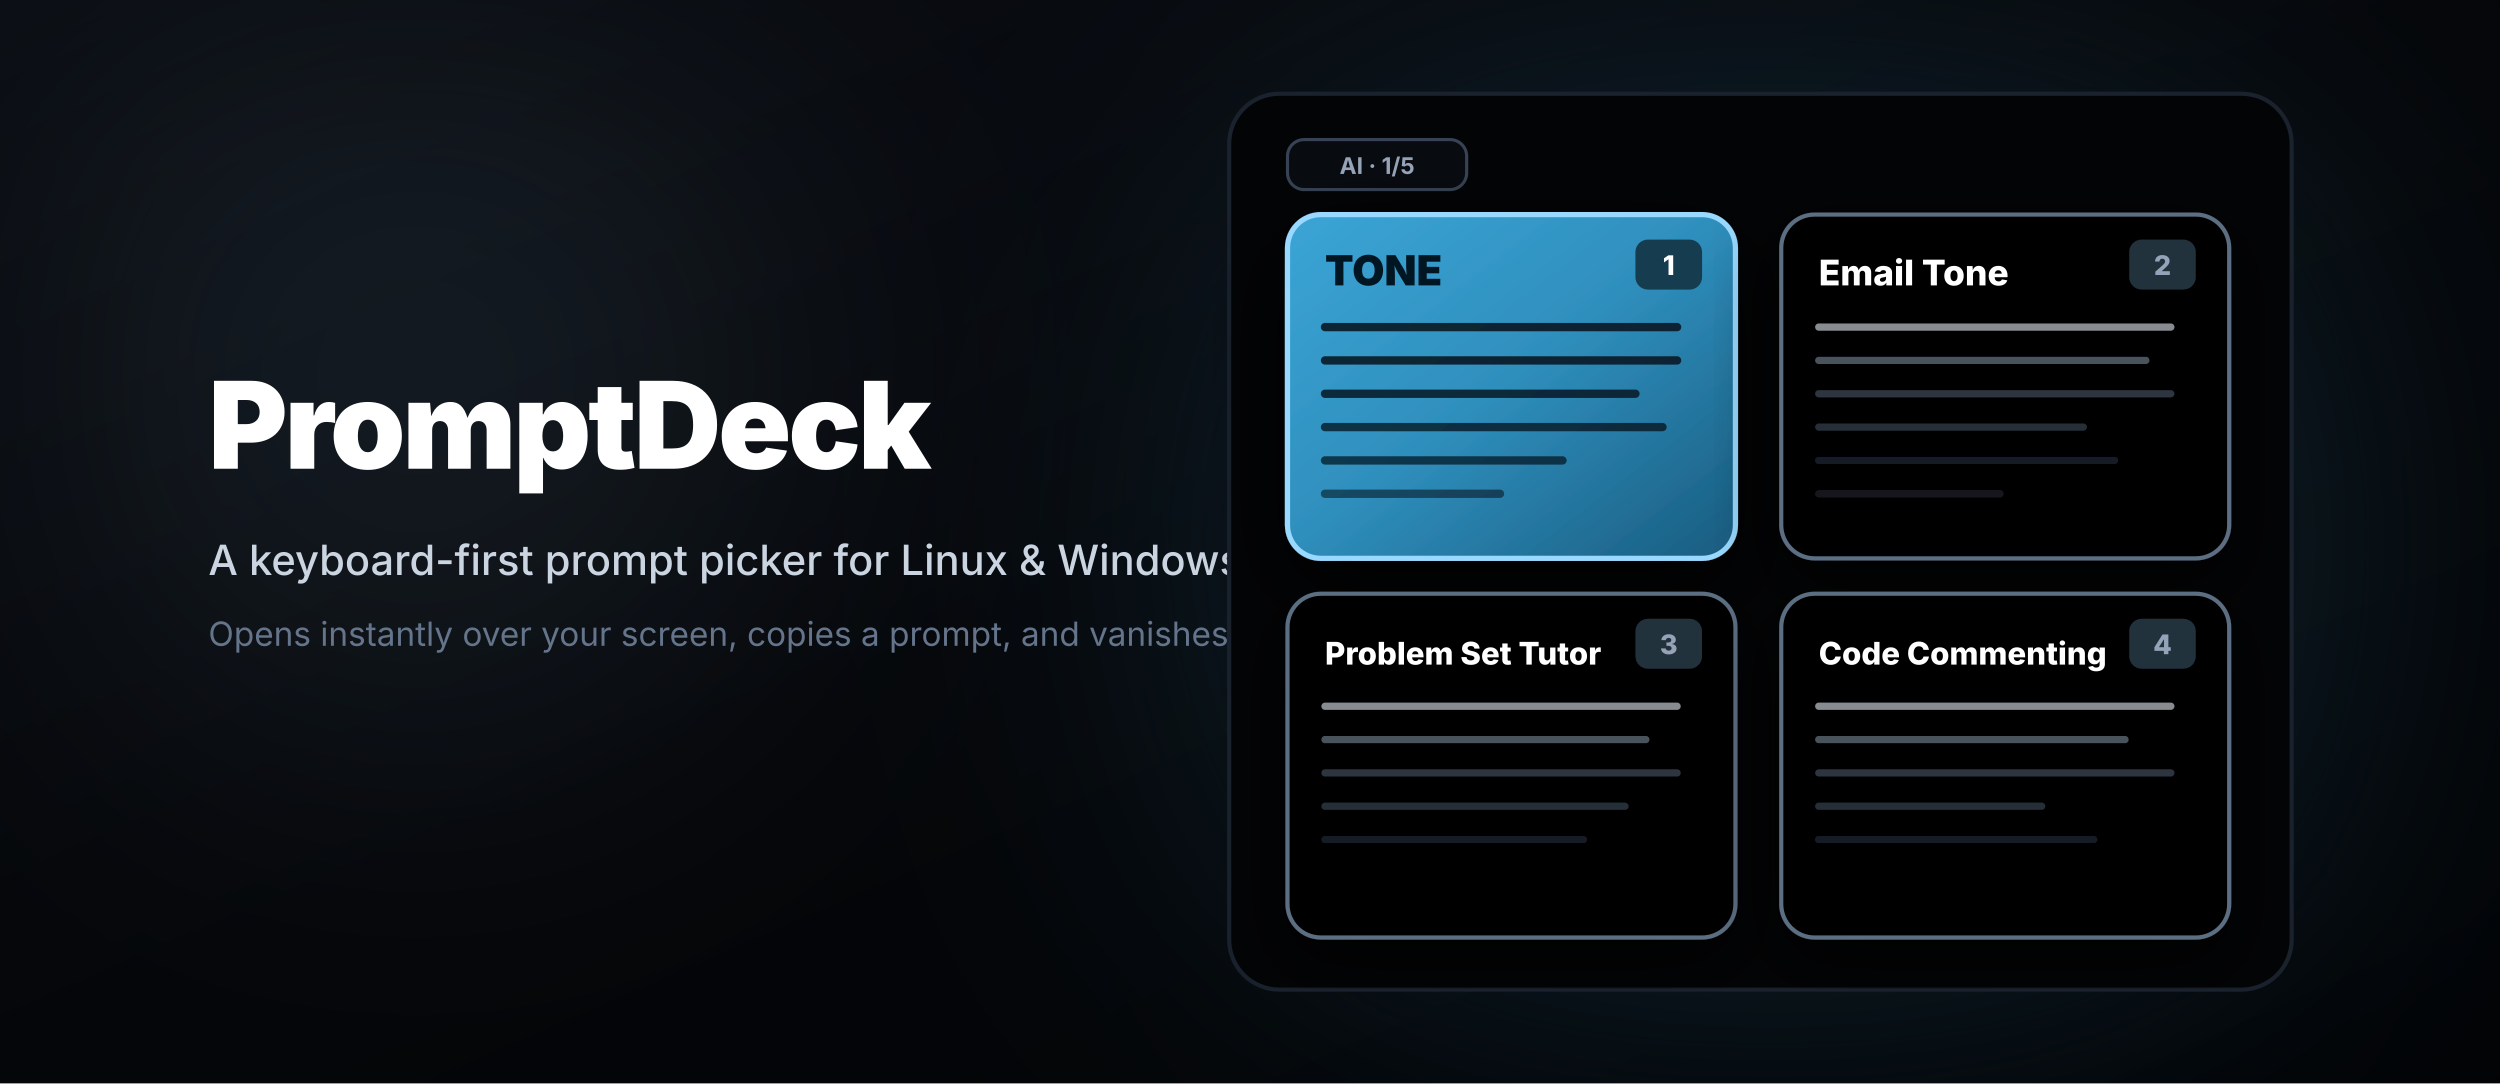
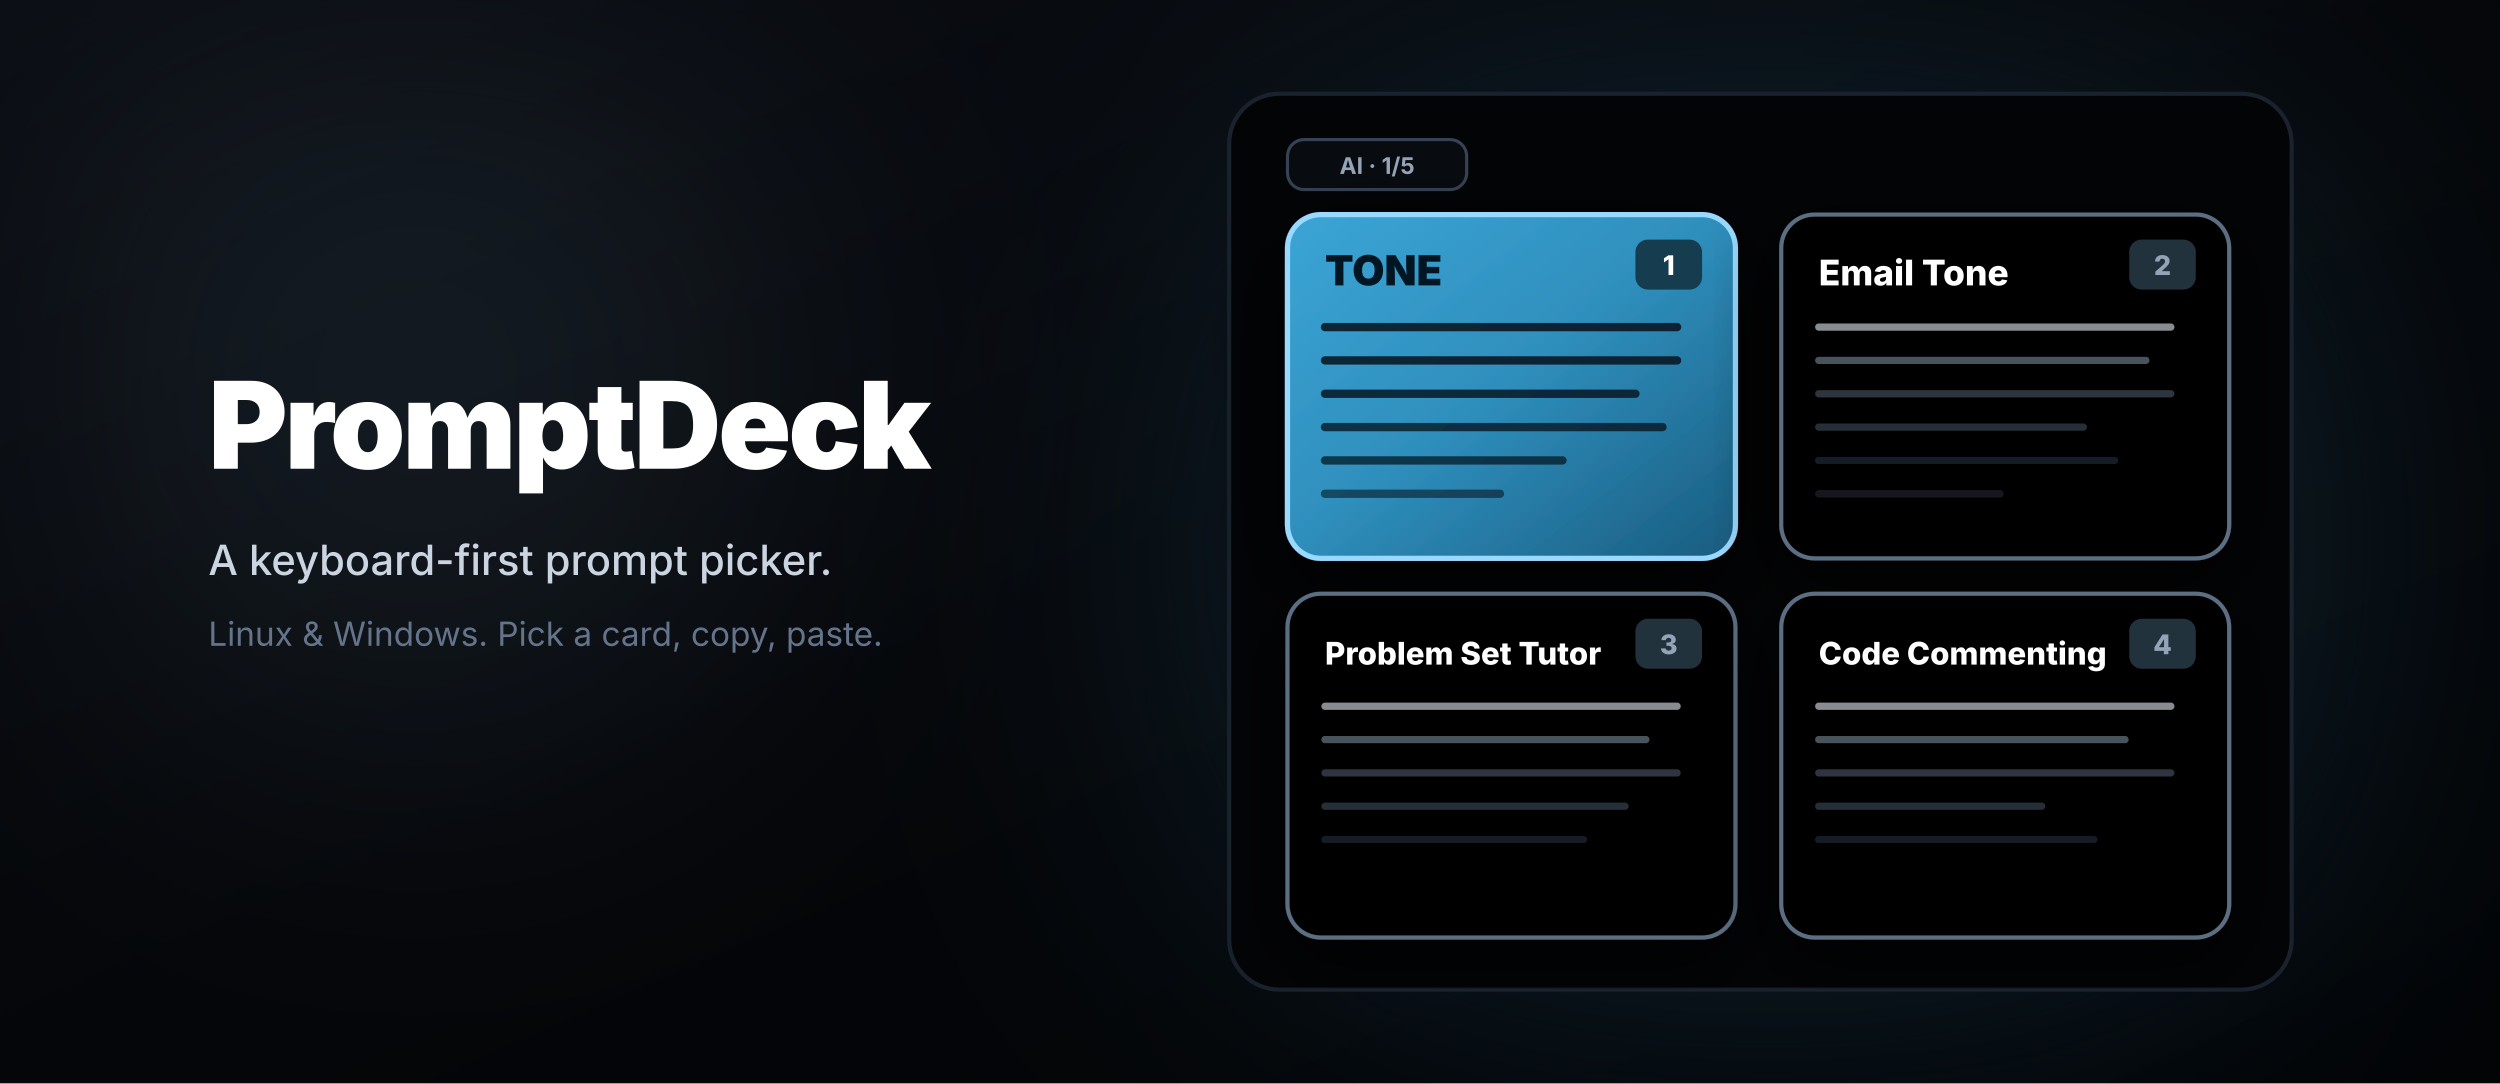
<svg xmlns="http://www.w3.org/2000/svg" viewBox="0 0 1200 520" width="100%" height="100%">
  <defs>
    <linearGradient id="bannerBg" x1="0%" y1="0%" x2="100%" y2="100%">
      <stop offset="0%" stop-color="#0b0e14" />
      <stop offset="50%" stop-color="#050609" />
      <stop offset="100%" stop-color="#020305" />
    </linearGradient>
    <linearGradient id="cardGrad" x1="0%" y1="0%" x2="100%" y2="100%">
      <stop offset="0%" stop-color="#3ba5d6" />
      <stop offset="48%" stop-color="#2f8fbd" />
      <stop offset="100%" stop-color="#195c80" />
    </linearGradient>
    <filter id="bannerGlow" x="-20%" y="-20%" width="140%" height="140%">
      <feDropShadow dx="0" dy="0" stdDeviation="12" flood-color="#9ad9ff" flood-opacity="0.6" />
      <feDropShadow dx="0" dy="16" stdDeviation="20" flood-color="#000000" flood-opacity="0.9" />
    </filter>
    <filter id="cardShadow" x="-15%" y="-15%" width="130%" height="130%">
      <feDropShadow dx="0" dy="12" stdDeviation="16" flood-color="#000000" flood-opacity="0.85" />
    </filter>
  </defs>
  <rect width="1200" height="520" fill="url(#bannerBg)" />
  <circle cx="850" cy="260" r="280" fill="#2f8fbd" opacity="0.18" filter="blur(90px)" />
  <circle cx="200" cy="180" r="180" fill="#9ad9ff" opacity="0.08" filter="blur(80px)" />
  <g transform="translate(100, 180)">
    <text x="0" y="45" fill="#ffffff" font-family="Inter, system-ui, -apple-system, sans-serif" font-size="58" font-weight="900" letter-spacing="-1.5">PromptDeck</text>
-     <text x="0" y="96" fill="#cbd5e1" font-family="Inter, system-ui, -apple-system, sans-serif" font-size="20" font-weight="500">A keyboard-first prompt picker for Linux &amp; Windows.</text>
-     <text x="0" y="130" fill="#64748b" font-family="Inter, system-ui, -apple-system, sans-serif" font-size="16" font-weight="400">Opens instantly over your screen, copies a prompt, and vanishes.</text>
+     <text x="0" y="96" fill="#cbd5e1" font-family="Inter, system-ui, -apple-system, sans-serif" font-size="20" font-weight="500">A keyboard-first prompt picker.</text>
+     <text x="0" y="130" fill="#64748b" font-family="Inter, system-ui, -apple-system, sans-serif" font-size="16" font-weight="400">Linux &amp; Windows. Pick a card, copy, paste.</text>
  </g>
  <g transform="translate(590, 45)">
    <rect x="0" y="0" width="510" height="430" rx="24" fill="#030406" stroke="#1a222d" stroke-width="2" />
    <rect x="28" y="22" width="86" height="24" rx="8" fill="#080b10" stroke="#374354" stroke-width="1.5" />
    <text x="71" y="38.5" fill="#94a3b8" font-family="Inter, system-ui, sans-serif" font-size="11" font-weight="700" text-anchor="middle">AI · 1/5</text>
    <g filter="url(#bannerGlow)">
      <rect x="28" y="58" width="215" height="165" rx="16" fill="url(#cardGrad)" stroke="#9ad9ff" stroke-width="2.5" />
      <rect x="195" y="70" width="32" height="24" rx="6" fill="#143c50" />
      <text x="211" y="87" fill="#ffffff" font-family="Inter, system-ui, sans-serif" font-size="13" font-weight="800" text-anchor="middle">1</text>
      <text x="46" y="92" fill="#061824" font-family="Inter, system-ui, sans-serif" font-size="20" font-weight="900">TONE</text>
      <line x1="46" y1="112" x2="215" y2="112" stroke="#061824" stroke-width="4" stroke-linecap="round" opacity="0.9" />
      <line x1="46" y1="128" x2="215" y2="128" stroke="#061824" stroke-width="4" stroke-linecap="round" opacity="0.9" />
      <line x1="46" y1="144" x2="195" y2="144" stroke="#061824" stroke-width="4" stroke-linecap="round" opacity="0.85" />
      <line x1="46" y1="160" x2="208" y2="160" stroke="#061824" stroke-width="4" stroke-linecap="round" opacity="0.8" />
      <line x1="46" y1="176" x2="160" y2="176" stroke="#061824" stroke-width="4" stroke-linecap="round" opacity="0.75" />
      <line x1="46" y1="192" x2="130" y2="192" stroke="#061824" stroke-width="4" stroke-linecap="round" opacity="0.6" />
    </g>
    <g filter="url(#cardShadow)">
      <rect x="265" y="58" width="215" height="165" rx="16" fill="#000000" stroke="#5c6e82" stroke-width="2" />
      <rect x="432" y="70" width="32" height="24" rx="6" fill="#24303d" />
      <text x="448" y="87" fill="#94a3b8" font-family="Inter, system-ui, sans-serif" font-size="13" font-weight="800" text-anchor="middle">2</text>
      <text x="283" y="92" fill="#ffffff" font-family="Inter, system-ui, sans-serif" font-size="17" font-weight="800">Email Tone</text>
      <line x1="283" y1="112" x2="452" y2="112" stroke="#e2e8f0" stroke-width="3.5" stroke-linecap="round" opacity="0.6" />
      <line x1="283" y1="128" x2="440" y2="128" stroke="#94a3b8" stroke-width="3.5" stroke-linecap="round" opacity="0.5" />
      <line x1="283" y1="144" x2="452" y2="144" stroke="#64748b" stroke-width="3.5" stroke-linecap="round" opacity="0.45" />
      <line x1="283" y1="160" x2="410" y2="160" stroke="#64748b" stroke-width="3.5" stroke-linecap="round" opacity="0.4" />
      <line x1="283" y1="176" x2="425" y2="176" stroke="#475569" stroke-width="3.5" stroke-linecap="round" opacity="0.35" />
      <line x1="283" y1="192" x2="370" y2="192" stroke="#475569" stroke-width="3.5" stroke-linecap="round" opacity="0.3" />
    </g>
    <g filter="url(#cardShadow)">
      <rect x="28" y="240" width="215" height="165" rx="16" fill="#000000" stroke="#5c6e82" stroke-width="2" />
      <rect x="195" y="252" width="32" height="24" rx="6" fill="#24303d" />
      <text x="211" y="269" fill="#94a3b8" font-family="Inter, system-ui, sans-serif" font-size="13" font-weight="800" text-anchor="middle">3</text>
      <text x="46" y="274" fill="#ffffff" font-family="Inter, system-ui, sans-serif" font-size="15" font-weight="800">Problem Set Tutor</text>
      <line x1="46" y1="294" x2="215" y2="294" stroke="#e2e8f0" stroke-width="3.5" stroke-linecap="round" opacity="0.6" />
      <line x1="46" y1="310" x2="200" y2="310" stroke="#94a3b8" stroke-width="3.5" stroke-linecap="round" opacity="0.5" />
      <line x1="46" y1="326" x2="215" y2="326" stroke="#64748b" stroke-width="3.5" stroke-linecap="round" opacity="0.45" />
      <line x1="46" y1="342" x2="190" y2="342" stroke="#64748b" stroke-width="3.5" stroke-linecap="round" opacity="0.4" />
      <line x1="46" y1="358" x2="170" y2="358" stroke="#475569" stroke-width="3.5" stroke-linecap="round" opacity="0.35" />
    </g>
    <g filter="url(#cardShadow)">
      <rect x="265" y="240" width="215" height="165" rx="16" fill="#000000" stroke="#5c6e82" stroke-width="2" />
      <rect x="432" y="252" width="32" height="24" rx="6" fill="#24303d" />
      <text x="448" y="269" fill="#94a3b8" font-family="Inter, system-ui, sans-serif" font-size="13" font-weight="800" text-anchor="middle">4</text>
      <text x="283" y="274" fill="#ffffff" font-family="Inter, system-ui, sans-serif" font-size="15" font-weight="800">Code Commenting</text>
      <line x1="283" y1="294" x2="452" y2="294" stroke="#e2e8f0" stroke-width="3.5" stroke-linecap="round" opacity="0.6" />
      <line x1="283" y1="310" x2="430" y2="310" stroke="#94a3b8" stroke-width="3.5" stroke-linecap="round" opacity="0.5" />
      <line x1="283" y1="326" x2="452" y2="326" stroke="#64748b" stroke-width="3.5" stroke-linecap="round" opacity="0.45" />
      <line x1="283" y1="342" x2="390" y2="342" stroke="#64748b" stroke-width="3.5" stroke-linecap="round" opacity="0.4" />
      <line x1="283" y1="358" x2="415" y2="358" stroke="#475569" stroke-width="3.5" stroke-linecap="round" opacity="0.35" />
    </g>
  </g>
</svg>
